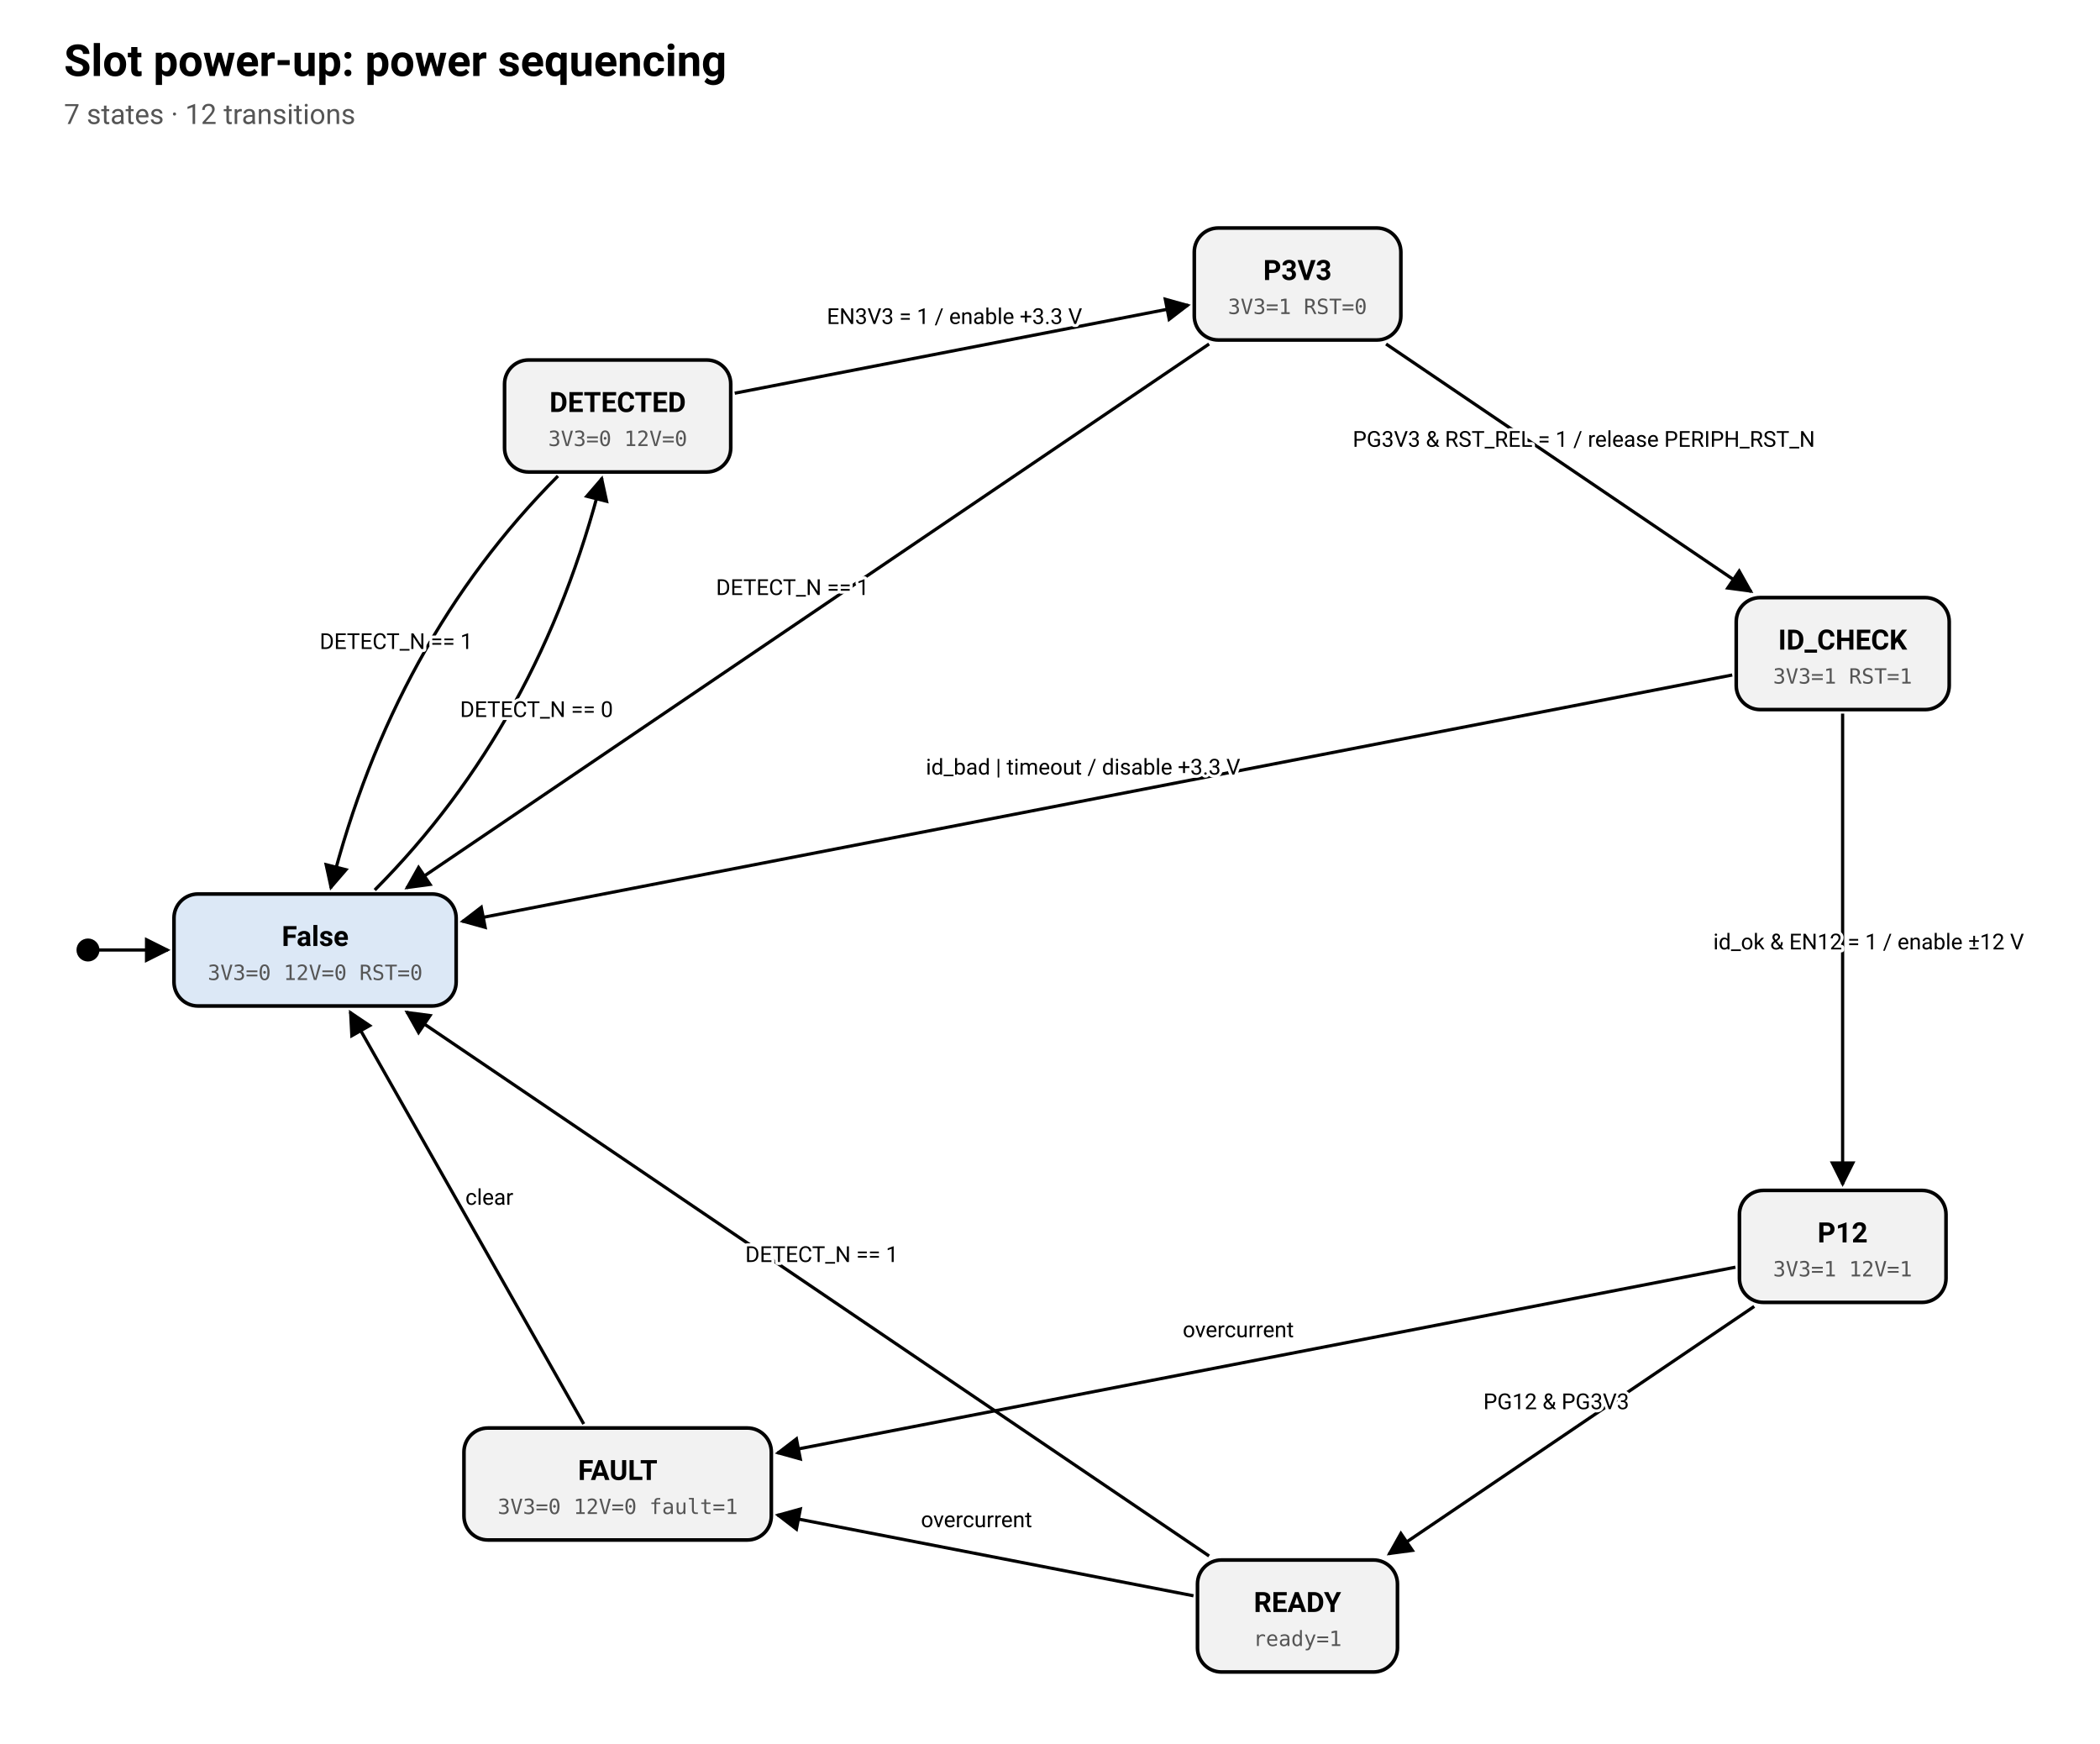
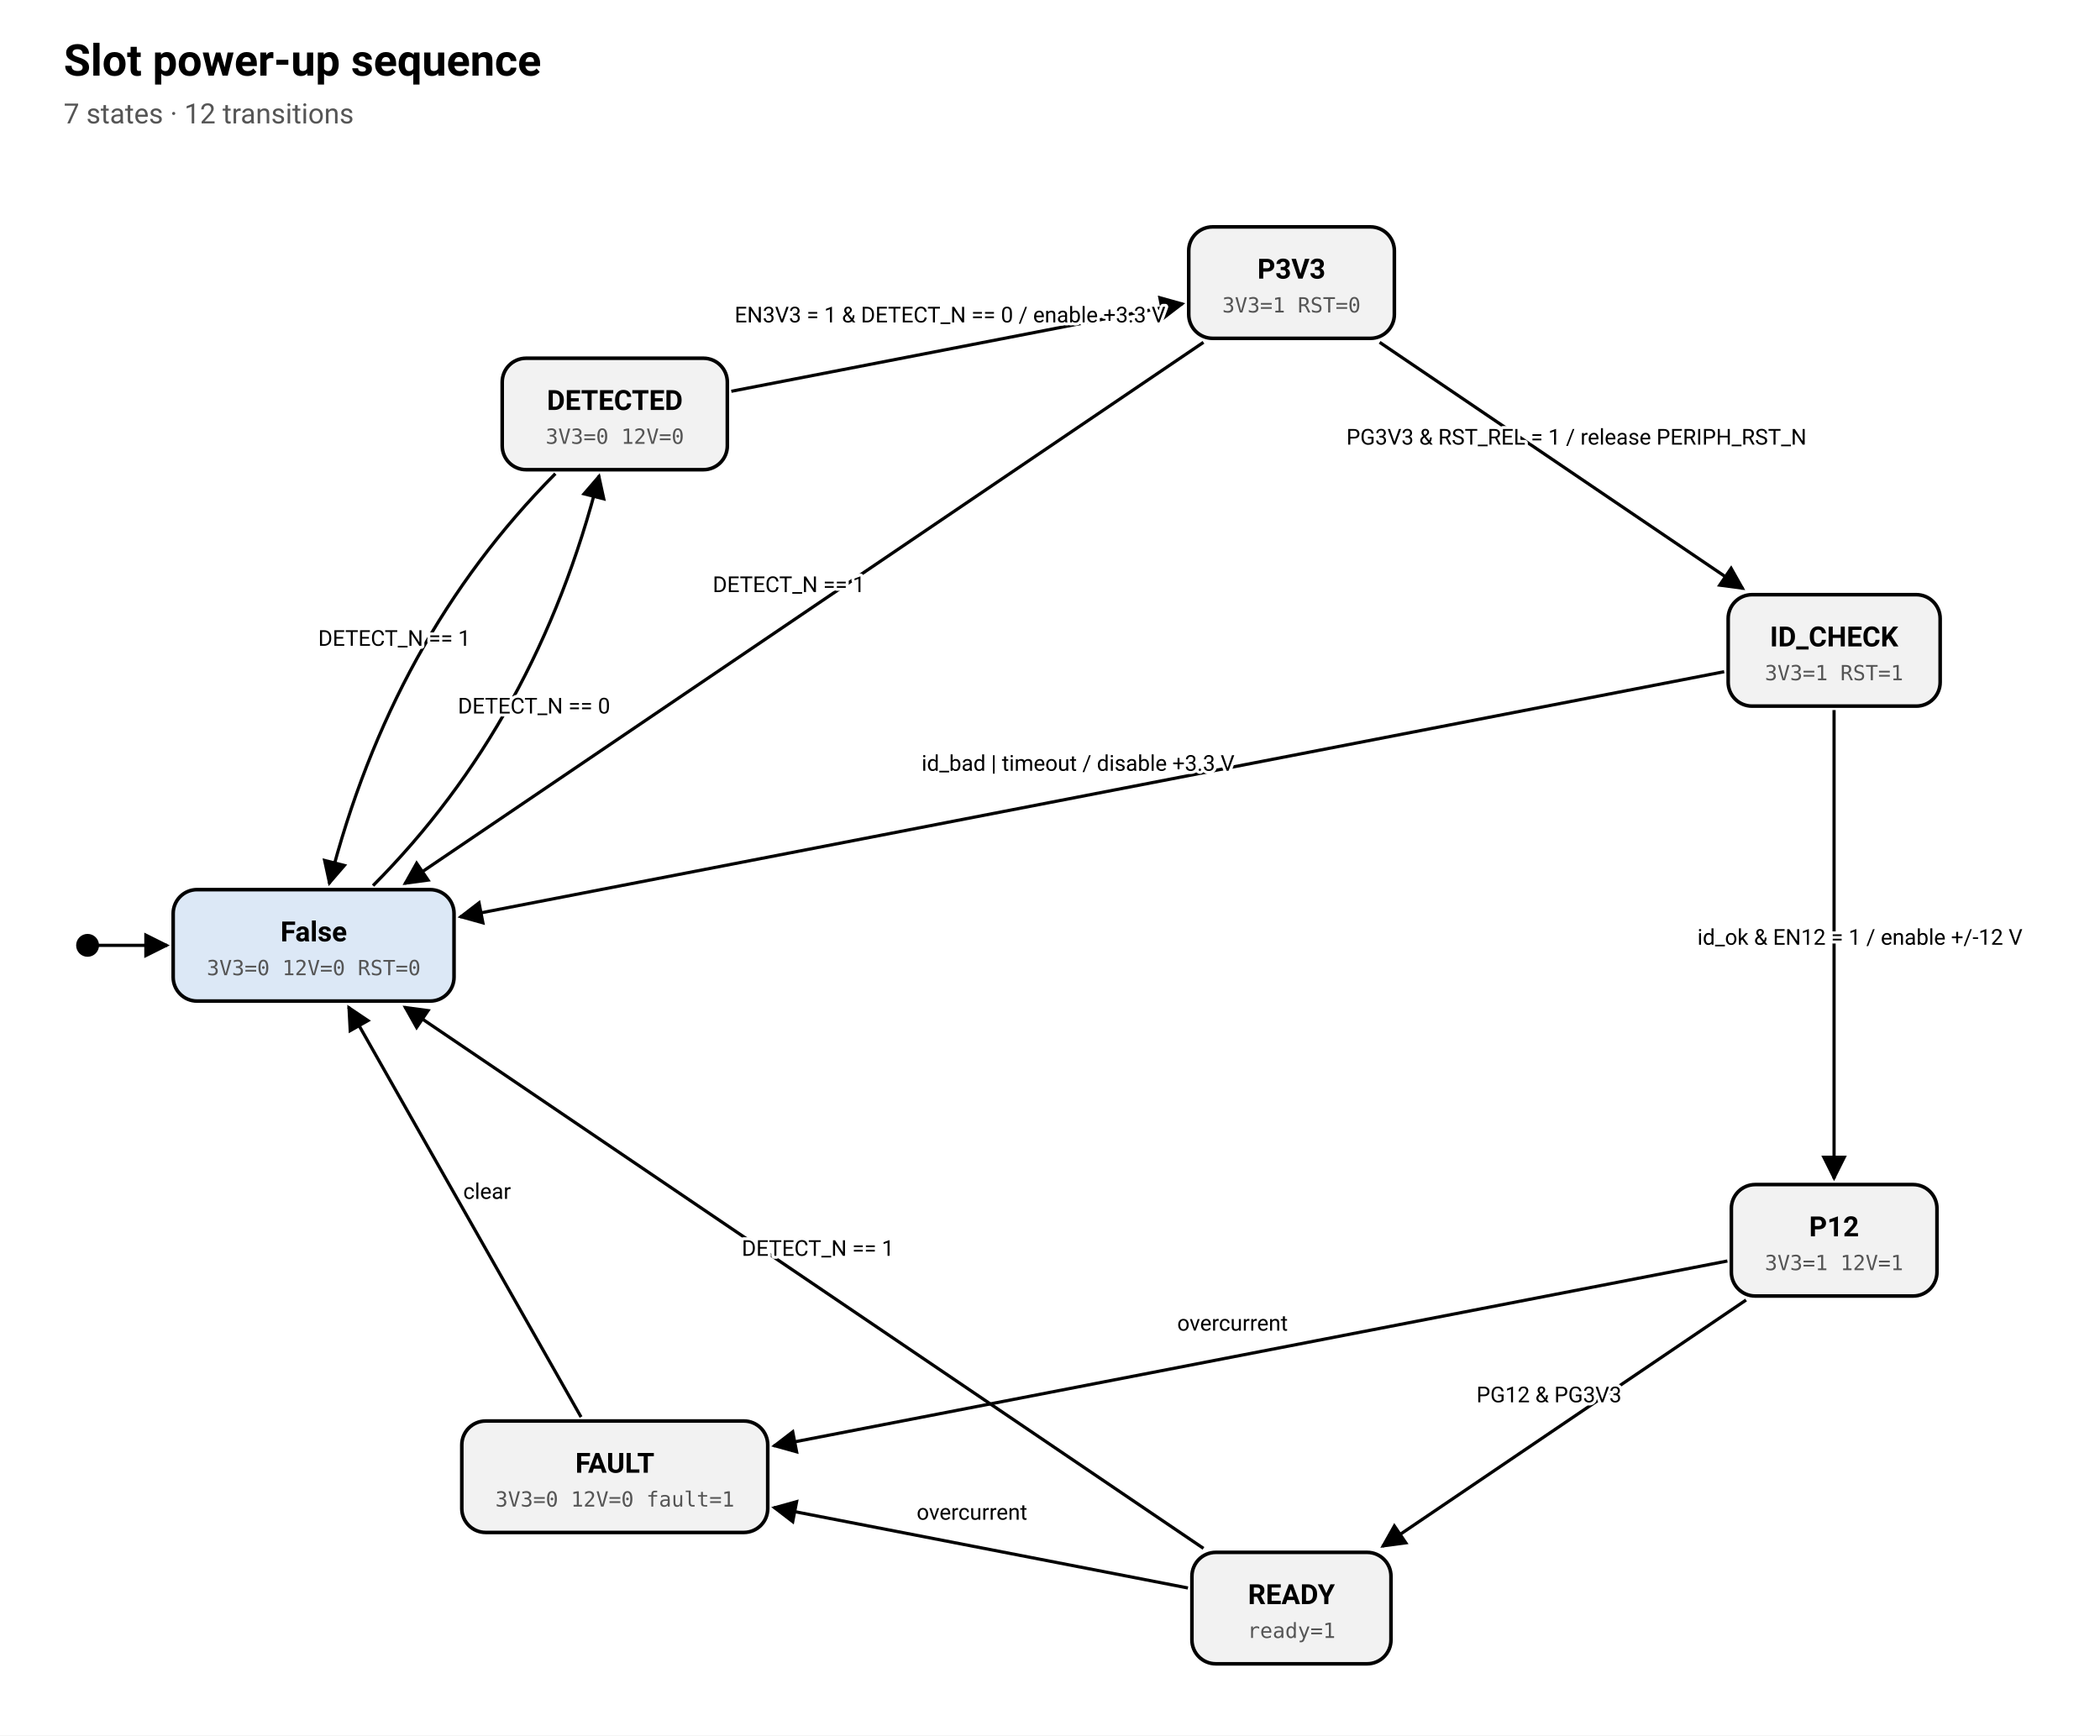
- <svg xmlns="http://www.w3.org/2000/svg" width="1050.1" height="872" viewBox="0 0 1050.1 872">
+ <svg xmlns="http://www.w3.org/2000/svg" width="1055" height="872" viewBox="0 0 1055 872">
  <defs>
    <pattern id="hatch" width="6" height="6" patternUnits="userSpaceOnUse" patternTransform="rotate(45)">
      <rect width="6" height="6" fill="#FFFFFF" />
      <line x1="0" y1="0" x2="0" y2="6" stroke="#B0B0B0" stroke-width="2" />
    </pattern>
    <pattern id="xpat" width="8" height="8" patternUnits="userSpaceOnUse">
      <rect width="8" height="8" fill="#FFFFFF" />
      <path d="M0 0L8 8M8 0L0 8" stroke="#C07070" stroke-width="1" />
    </pattern>
    <marker id="arr" viewBox="0 0 10 10" refX="9" refY="5" markerWidth="8" markerHeight="8" orient="auto">
      <path d="M0 0L10 5L0 10z" fill="#000000" />
    </marker>
  </defs>
  <style>text{font-family:-apple-system,BlinkMacSystemFont,"Segoe UI",Roboto,Helvetica,Arial,sans-serif}.m{font-family:ui-monospace,Menlo,Consolas,"DejaVu Sans Mono",monospace}</style>
-   <rect width="1050.1" height="872" fill="#FFFFFF" />
-   <text x="32" y="38" font-size="22" font-weight="700" fill="#000000">Slot power-up: power sequencing</text>
+   <rect width="1055" height="872" fill="#FFFFFF" />
+   <text x="32" y="38" font-size="22" font-weight="700" fill="#000000">Slot power-up sequence</text>
  <text x="32" y="62" font-size="14" fill="#555555">7 states · 12 transitions</text>
  <g transform="translate(559.4,475)">
    <rect x="-472.4" y="-28" width="141.1" height="56" fill="#DCE8F6" stroke="#000000" stroke-width="1.8" rx="12" />
    <text x="-401.8" y="-2" font-size="14" text-anchor="middle" fill="#000000" font-weight="700">False</text>
    <text x="-401.8" y="15" font-size="10.5" text-anchor="middle" fill="#555555" class="m">3V3=0 12V=0 RST=0</text>
    <rect x="-307.1" y="-295" width="113.1" height="56" fill="#F2F2F2" stroke="#000000" stroke-width="1.8" rx="12" />
    <text x="-250.5" y="-269" font-size="14" text-anchor="middle" fill="#000000" font-weight="700">DETECTED</text>
    <text x="-250.5" y="-252" font-size="10.5" text-anchor="middle" fill="#555555" class="m">3V3=0 12V=0</text>
    <rect x="37.8" y="-361" width="103.3" height="56" fill="#F2F2F2" stroke="#000000" stroke-width="1.8" rx="12" />
    <text x="89.4" y="-335" font-size="14" text-anchor="middle" fill="#000000" font-weight="700">P3V3</text>
    <text x="89.4" y="-318" font-size="10.5" text-anchor="middle" fill="#555555" class="m">3V3=1 RST=0</text>
    <rect x="308.8" y="-176.2" width="106.5" height="56" fill="#F2F2F2" stroke="#000000" stroke-width="1.8" rx="12" />
    <text x="362" y="-150.2" font-size="14" text-anchor="middle" fill="#000000" font-weight="700">ID_CHECK</text>
    <text x="362" y="-133.2" font-size="10.5" text-anchor="middle" fill="#555555" class="m">3V3=1 RST=1</text>
    <rect x="310.4" y="120.2" width="103.3" height="56" fill="#F2F2F2" stroke="#000000" stroke-width="1.8" rx="12" />
    <text x="362" y="146.2" font-size="14" text-anchor="middle" fill="#000000" font-weight="700">P12</text>
    <text x="362" y="163.2" font-size="10.5" text-anchor="middle" fill="#555555" class="m">3V3=1 12V=1</text>
    <rect x="39.4" y="305" width="100" height="56" fill="#F2F2F2" stroke="#000000" stroke-width="1.8" rx="12" />
    <text x="89.4" y="331" font-size="14" text-anchor="middle" fill="#000000" font-weight="700">READY</text>
    <text x="89.4" y="348" font-size="10.5" text-anchor="middle" fill="#555555" class="m">ready=1</text>
    <rect x="-327.4" y="239" width="153.7" height="56" fill="#F2F2F2" stroke="#000000" stroke-width="1.8" rx="12" />
    <text x="-250.5" y="265" font-size="14" text-anchor="middle" fill="#000000" font-weight="700">FAULT</text>
    <text x="-250.5" y="282" font-size="10.5" text-anchor="middle" fill="#555555" class="m">3V3=0 12V=0 fault=1</text>
    <path d="M-372 -30 Q-289.6 -112.8 -258.4 -236" fill="none" stroke="#000000" stroke-width="1.6" marker-end="url(#arr)" />
    <text x="-291.1" y="-116.5" font-size="11" text-anchor="middle" fill="#000000" style="paint-order:stroke;stroke:#fff;stroke-width:3px;stroke-linejoin:round">DETECT_N == 0</text>
    <path d="M-192 -278.4 Q-80.6 -300 34.8 -322.4" fill="none" stroke="#000000" stroke-width="1.6" marker-end="url(#arr)" />
-     <text x="-82.1" y="-313" font-size="11" text-anchor="middle" fill="#000000" style="paint-order:stroke;stroke:#fff;stroke-width:3px;stroke-linejoin:round">EN3V3 = 1 / enable +3.3 V</text>
+     <text x="-82.1" y="-313" font-size="11" text-anchor="middle" fill="#000000" style="paint-order:stroke;stroke:#fff;stroke-width:3px;stroke-linejoin:round">EN3V3 = 1 &amp; DETECT_N == 0 / enable +3.3 V</text>
    <path d="M-280.4 -237 Q-362.7 -154.2 -394 -31" fill="none" stroke="#000000" stroke-width="1.6" marker-end="url(#arr)" />
    <text x="-361.3" y="-150.5" font-size="11" text-anchor="middle" fill="#000000" style="paint-order:stroke;stroke:#fff;stroke-width:3px;stroke-linejoin:round">DETECT_N == 1</text>
    <path d="M133.7 -303 Q225.7 -240.6 316.3 -179.2" fill="none" stroke="#000000" stroke-width="1.6" marker-end="url(#arr)" />
    <text x="232.6" y="-251.6" font-size="11" text-anchor="middle" fill="#000000" style="paint-order:stroke;stroke:#fff;stroke-width:3px;stroke-linejoin:round">PG3V3 &amp; RST_REL = 1 / release PERIPH_RST_N</text>
    <path d="M45.2 -303 Q-156.2 -166.5 -356.1 -31" fill="none" stroke="#000000" stroke-width="1.6" marker-end="url(#arr)" />
    <text x="-163.1" y="-177.5" font-size="11" text-anchor="middle" fill="#000000" style="paint-order:stroke;stroke:#fff;stroke-width:3px;stroke-linejoin:round">DETECT_N == 1</text>
    <path d="M362 -118.2 Q362 -0 362 117.2" fill="none" stroke="#000000" stroke-width="1.6" marker-end="url(#arr)" />
-     <text x="375" y="-0.3" font-size="11" text-anchor="middle" fill="#000000" style="paint-order:stroke;stroke:#fff;stroke-width:3px;stroke-linejoin:round">id_ok &amp; EN12 = 1 / enable ±12 V</text>
+     <text x="375" y="-0.3" font-size="11" text-anchor="middle" fill="#000000" style="paint-order:stroke;stroke:#fff;stroke-width:3px;stroke-linejoin:round">id_ok &amp; EN12 = 1 / enable +/-12 V</text>
    <path d="M306.8 -137.5 Q-19.9 -74.1 -328.3 -14.3" fill="none" stroke="#000000" stroke-width="1.6" marker-end="url(#arr)" />
    <text x="-17.8" y="-87.7" font-size="11" text-anchor="middle" fill="#000000" style="paint-order:stroke;stroke:#fff;stroke-width:3px;stroke-linejoin:round">id_bad | timeout / disable +3.3 V</text>
    <path d="M317.8 178.2 Q225.7 240.6 135.1 302" fill="none" stroke="#000000" stroke-width="1.6" marker-end="url(#arr)" />
    <text x="218.8" y="229.6" font-size="11" text-anchor="middle" fill="#000000" style="paint-order:stroke;stroke:#fff;stroke-width:3px;stroke-linejoin:round">PG12 &amp; PG3V3</text>
    <path d="M308.4 158.6 Q55.7 207.6 -170.7 251.5" fill="none" stroke="#000000" stroke-width="1.6" marker-end="url(#arr)" />
    <text x="59.8" y="193.6" font-size="11" text-anchor="middle" fill="#000000" style="paint-order:stroke;stroke:#fff;stroke-width:3px;stroke-linejoin:round">overcurrent</text>
    <path d="M37.4 322.9 Q-80.6 300 -170.7 282.5" fill="none" stroke="#000000" stroke-width="1.6" marker-end="url(#arr)" />
    <text x="-71.1" y="288.6" font-size="11" text-anchor="middle" fill="#000000" style="paint-order:stroke;stroke:#fff;stroke-width:3px;stroke-linejoin:round">overcurrent</text>
    <path d="M45.2 303 Q-156.2 166.5 -356.1 31" fill="none" stroke="#000000" stroke-width="1.6" marker-end="url(#arr)" />
    <text x="-148.5" y="156" font-size="11" text-anchor="middle" fill="#000000" style="paint-order:stroke;stroke:#fff;stroke-width:3px;stroke-linejoin:round">DETECT_N == 1</text>
    <path d="M-267.5 237 Q-326.2 133.5 -384.3 31" fill="none" stroke="#000000" stroke-width="1.6" marker-end="url(#arr)" />
    <text x="-314.7" y="127.4" font-size="11" text-anchor="middle" fill="#000000" style="paint-order:stroke;stroke:#fff;stroke-width:3px;stroke-linejoin:round">clear</text>
    <circle cx="-515.4" cy="0" r="5" fill="#000000" stroke="#000000" stroke-width="1.5" />
    <path d="M-515.4 0 L-475.4 0" fill="none" stroke="#000000" stroke-width="1.6" marker-end="url(#arr)" />
  </g>
</svg>
